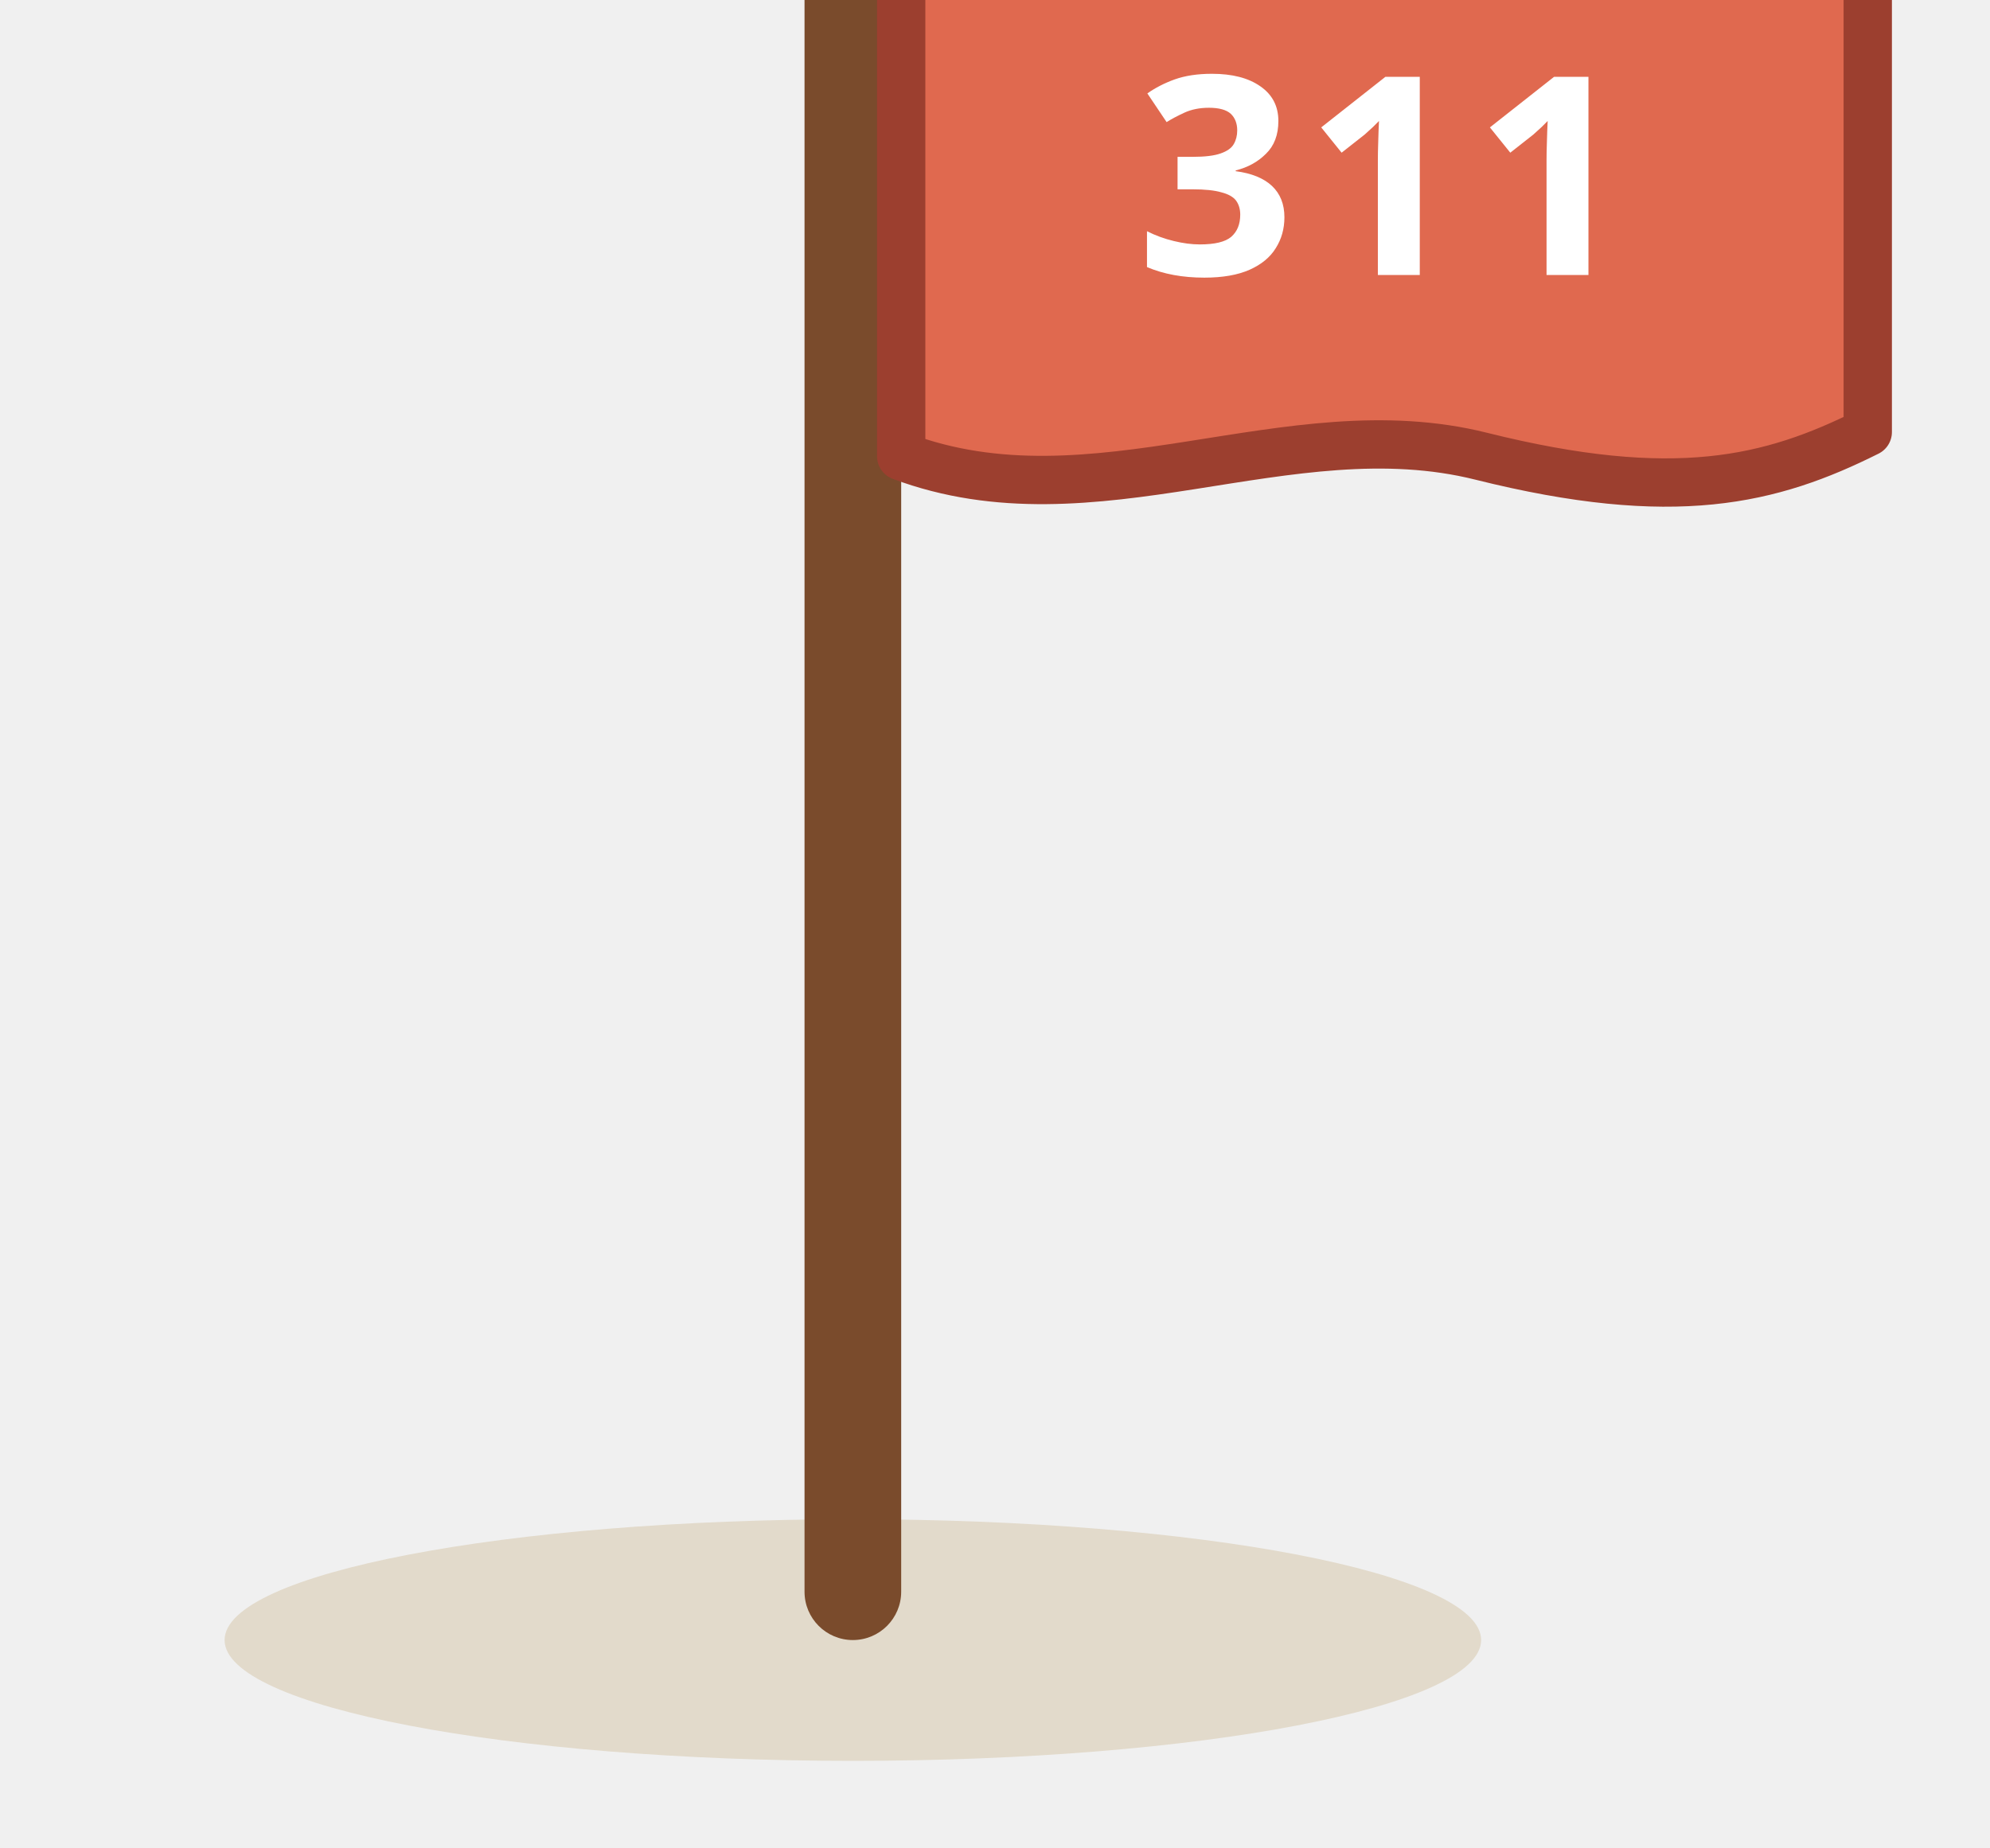
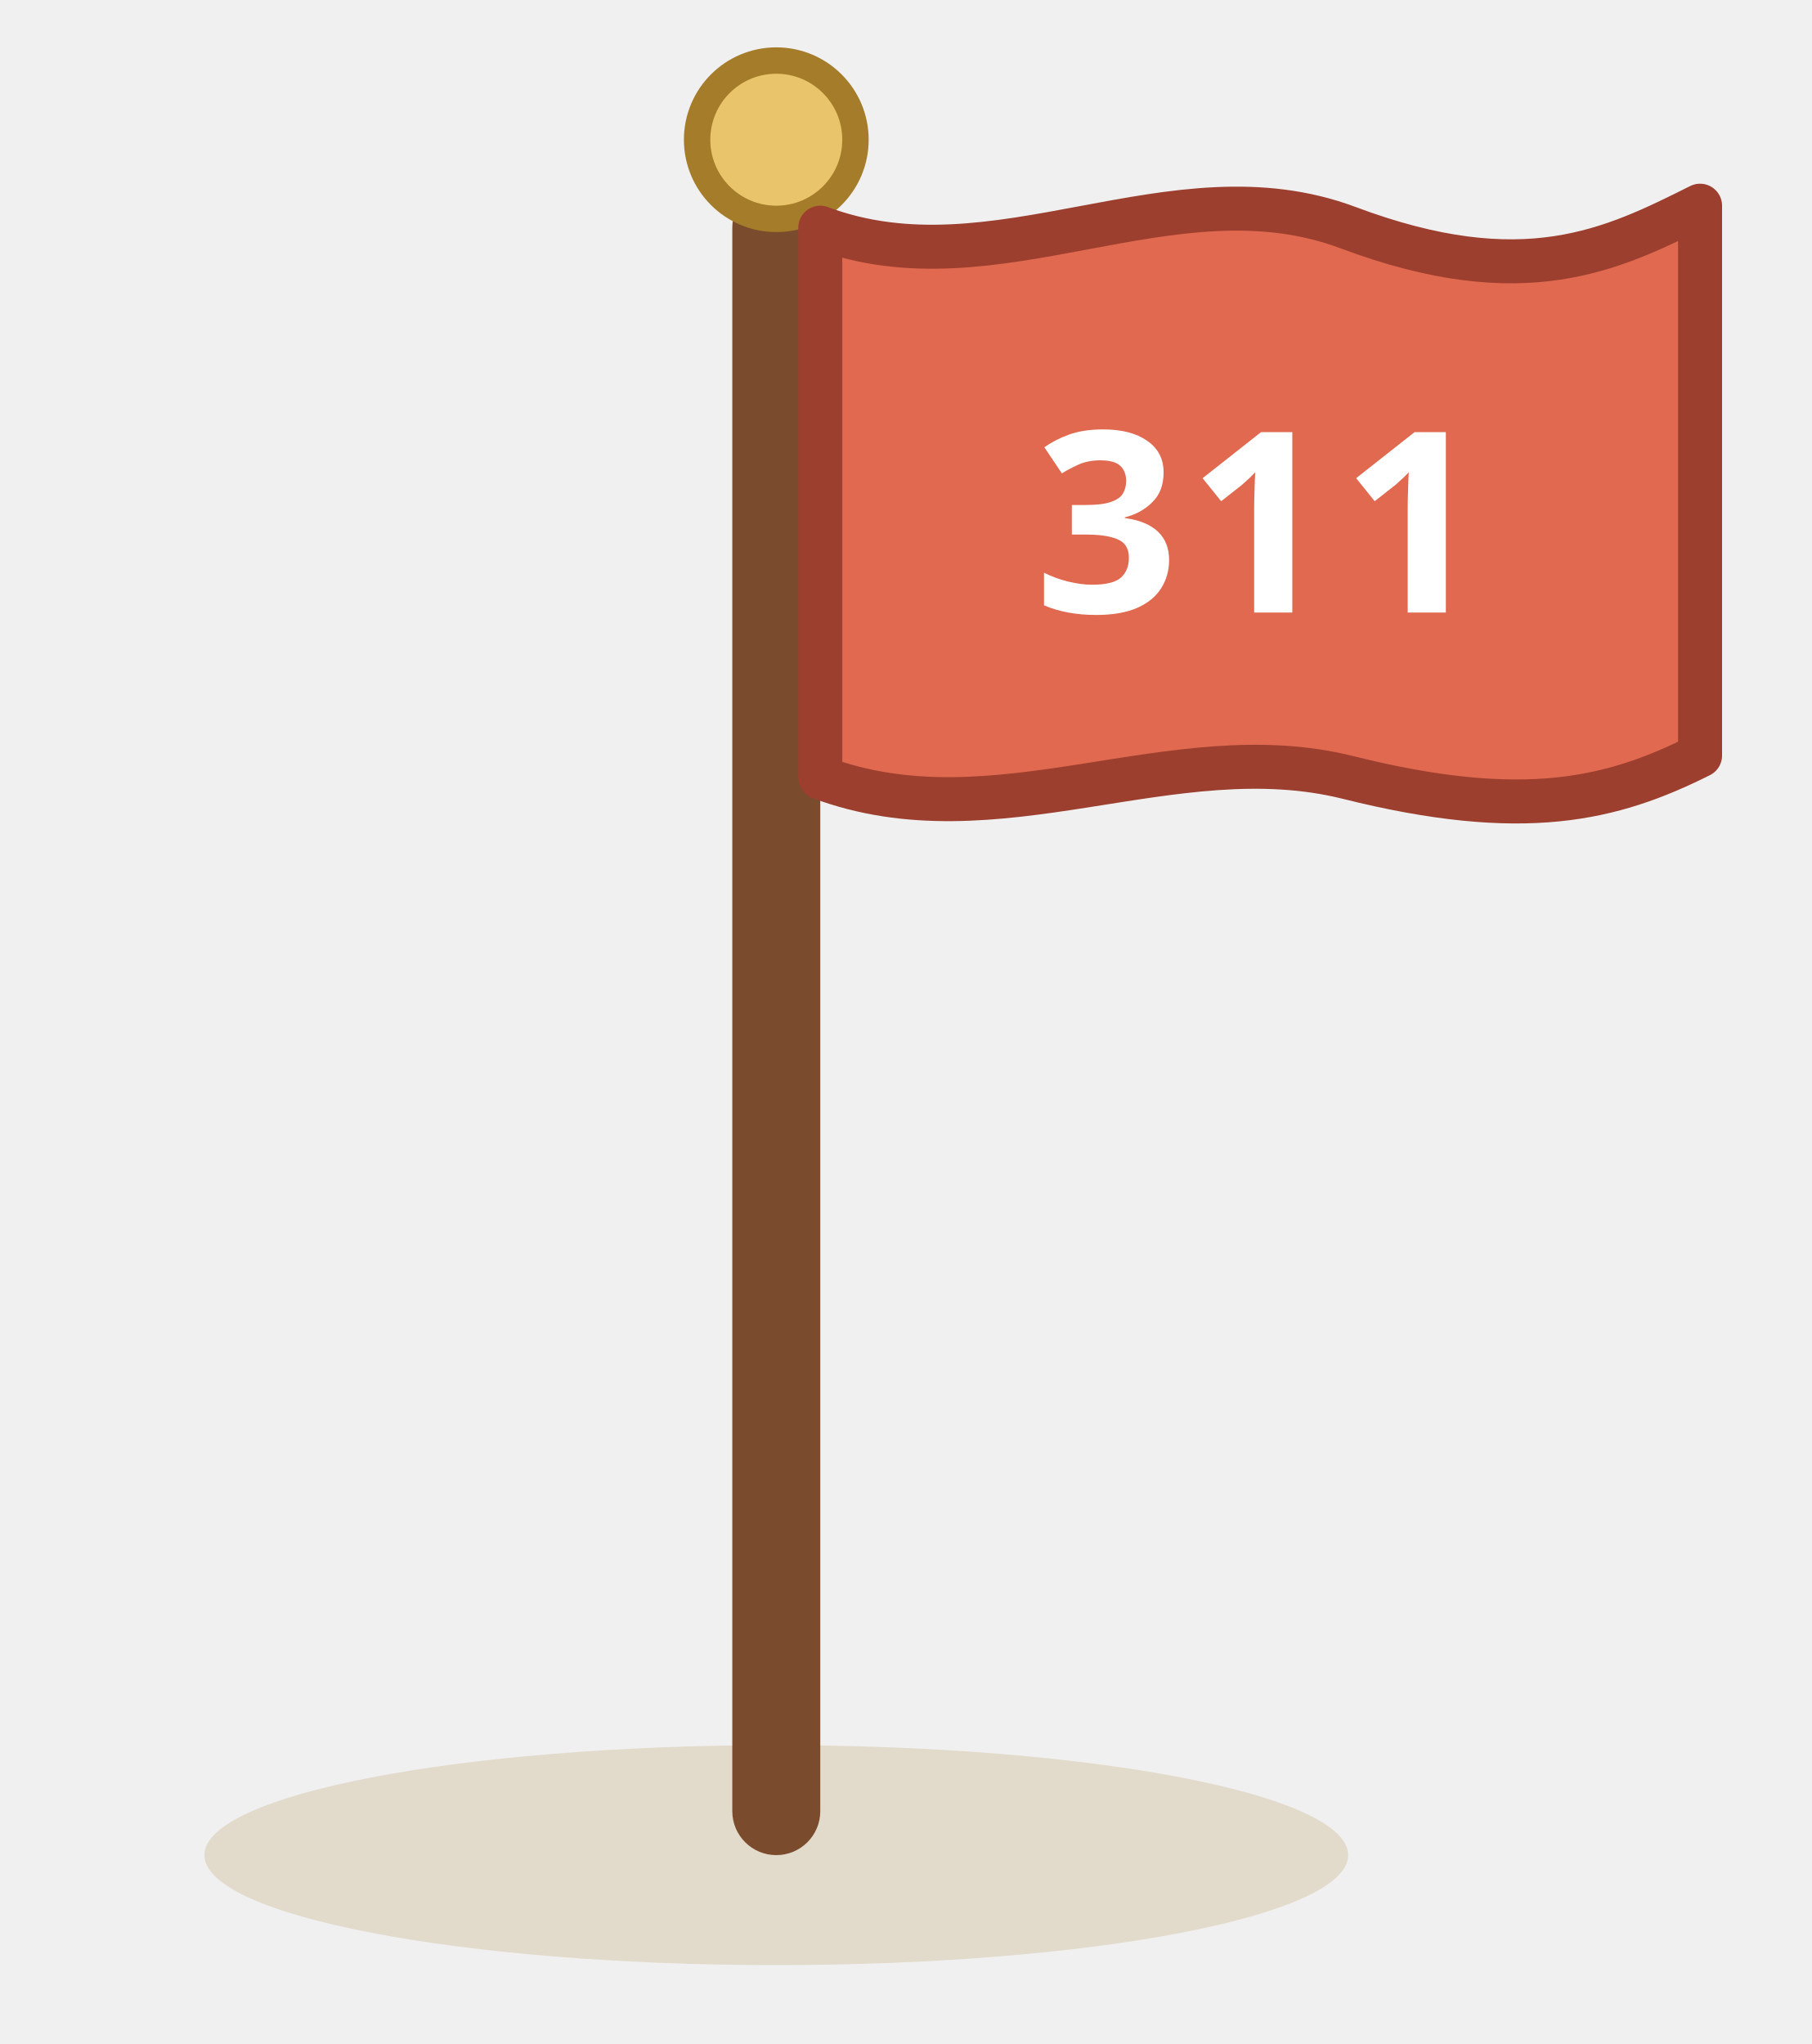
- <svg xmlns="http://www.w3.org/2000/svg" width="280" height="260" viewBox="0 0 140 130" fill="none">
+ <svg xmlns="http://www.w3.org/2000/svg" width="280" height="316" viewBox="0 -28 140 158" fill="none">
  <g transform="translate(60 112) scale(1.7)">
    <ellipse cx="0" cy="2" rx="26" ry="5" fill="#E2DACB" />
    <rect x="-2" y="-74" width="4" height="76" rx="2" fill="#7A4B2C" />
    <circle cx="0" cy="-76" r="3.6" fill="#E9C46A" stroke="#A57C2A" stroke-width="1.2" />
    <g transform="translate(2 -72)">
      <path d="M0 0c8 3 16-3 24 0s12 1 16-1v25c-4 2-8 3-16 1s-16 3-24 0z" fill="#E0694F" stroke="#9C3F2F" stroke-width="2" stroke-linejoin="round" />
      <text x="20" y="17.5" font-family="DM Sans" font-size="11.5" font-weight="700" letter-spacing="0.4" fill="#FFFFFF" text-anchor="middle">311</text>
    </g>
  </g>
</svg>
